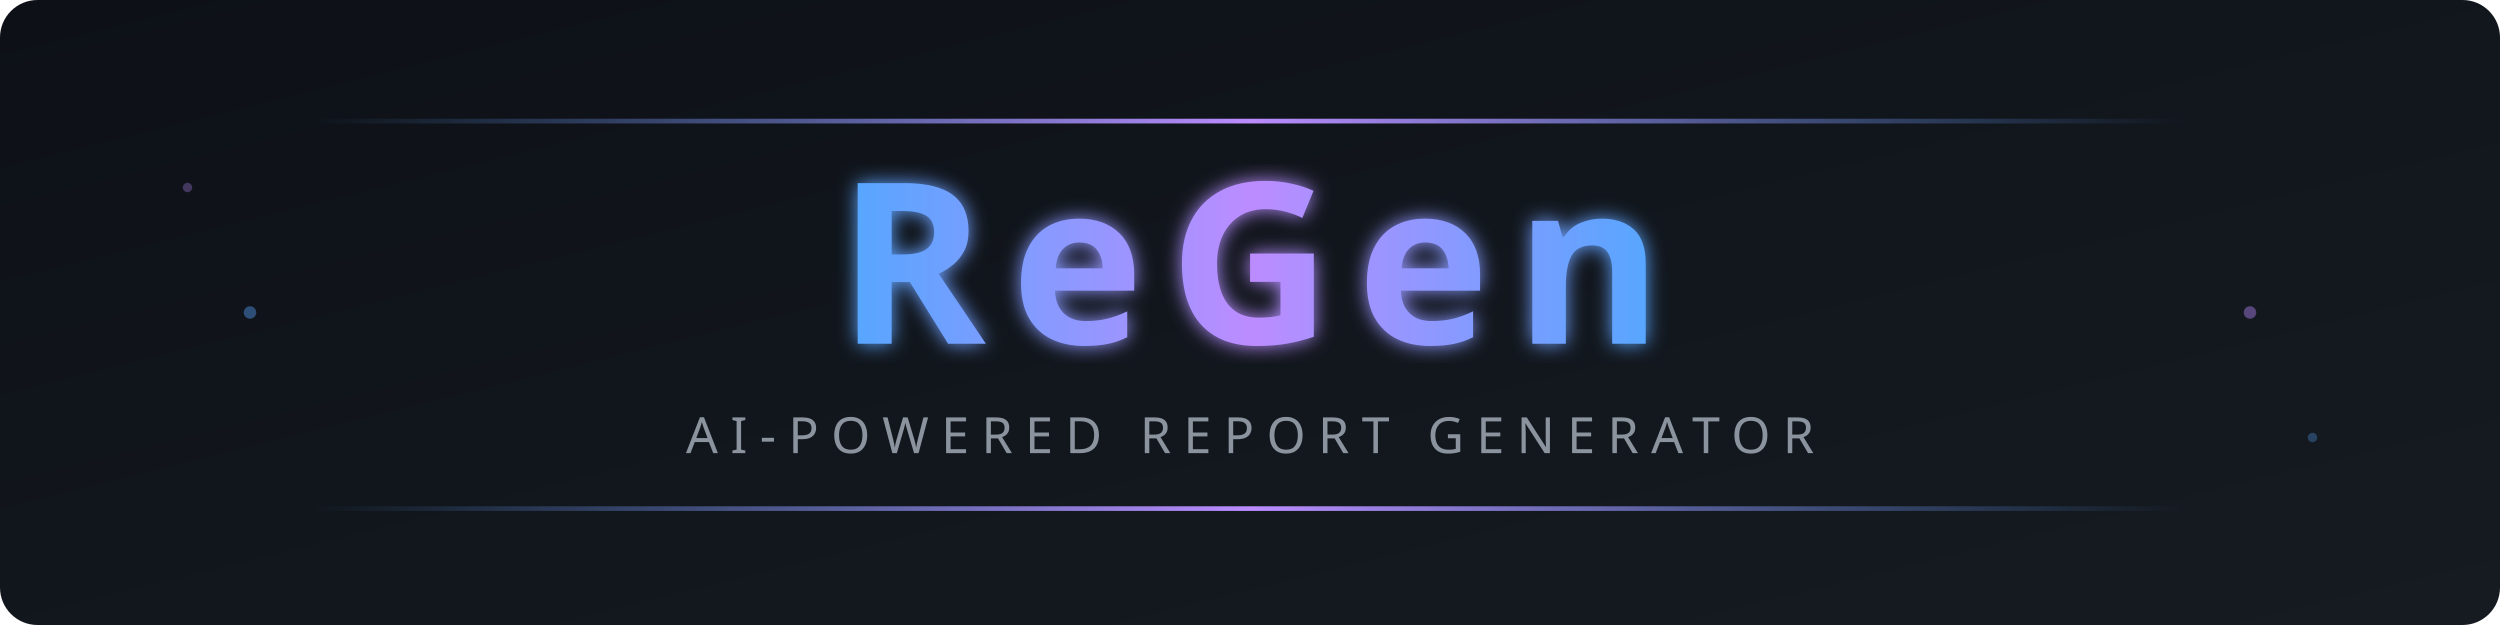
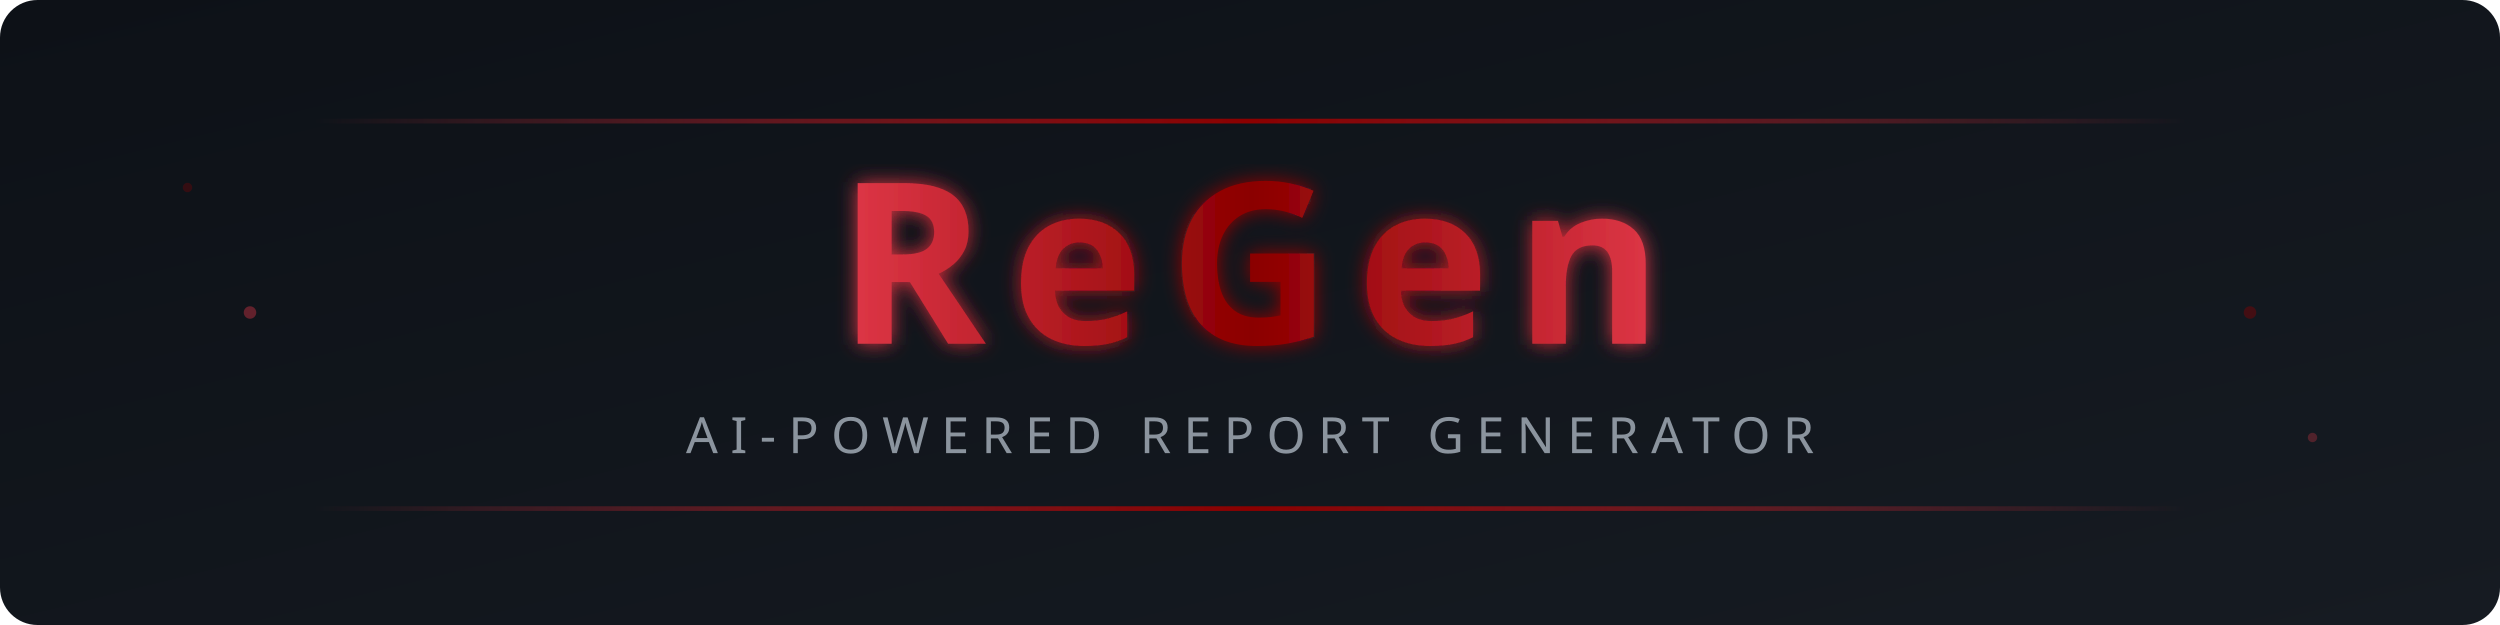
<svg xmlns="http://www.w3.org/2000/svg" width="800" height="200" viewBox="0 0 800 200">
  <defs>
    <linearGradient id="bgGrad" x1="0%" y1="0%" x2="100%" y2="100%">
      <stop offset="0%" style="stop-color:#0d1117" />
      <stop offset="100%" style="stop-color:#161b22" />
    </linearGradient>
    <linearGradient id="textGrad" x1="0%" y1="0%" x2="100%" y2="0%">
-       <stop offset="0%" style="stop-color:#58a6ff" />
-       <stop offset="50%" style="stop-color:#bc8cff" />
-       <stop offset="100%" style="stop-color:#58a6ff" />
+       <stop offset="0%" style="stop-color:#dc3545" />
+       <stop offset="50%" style="stop-color:#8b0000" />
+       <stop offset="100%" style="stop-color:#dc3545" />
      <animate attributeName="x1" values="-100%;100%" dur="3s" repeatCount="indefinite" />
      <animate attributeName="x2" values="0%;200%" dur="3s" repeatCount="indefinite" />
    </linearGradient>
    <linearGradient id="lineGrad" x1="0%" y1="0%" x2="100%" y2="0%">
-       <stop offset="0%" style="stop-color:#58a6ff;stop-opacity:0" />
-       <stop offset="50%" style="stop-color:#bc8cff;stop-opacity:1" />
-       <stop offset="100%" style="stop-color:#58a6ff;stop-opacity:0" />
+       <stop offset="0%" style="stop-color:#dc3545;stop-opacity:0" />
+       <stop offset="50%" style="stop-color:#8b0000;stop-opacity:1" />
+       <stop offset="100%" style="stop-color:#dc3545;stop-opacity:0" />
      <animate attributeName="x1" values="-50%;100%" dur="2.5s" repeatCount="indefinite" />
      <animate attributeName="x2" values="0%;150%" dur="2.5s" repeatCount="indefinite" />
    </linearGradient>
    <filter id="glow">
      <feGaussianBlur stdDeviation="3" result="blur" />
      <feMerge>
        <feMergeNode in="blur" />
        <feMergeNode in="SourceGraphic" />
      </feMerge>
    </filter>
  </defs>
  <rect width="800" height="200" rx="12" fill="url(#bgGrad)" />
  <rect x="100" y="38" width="600" height="1.5" fill="url(#lineGrad)" rx="1" />
  <text x="400" y="110" text-anchor="middle" font-family="'Segoe UI', system-ui, -apple-system, sans-serif" font-size="72" font-weight="700" fill="url(#textGrad)" filter="url(#glow)" letter-spacing="8">
    ReGen
  </text>
  <text x="400" y="145" text-anchor="middle" font-family="'Segoe UI', system-ui, -apple-system, sans-serif" font-size="16" fill="#8b949e" letter-spacing="4">
    AI-POWERED REPORT GENERATOR
  </text>
  <rect x="100" y="162" width="600" height="1.5" fill="url(#lineGrad)" rx="1" />
-   <circle cx="80" cy="100" r="2" fill="#58a6ff" opacity="0.4">
+   <circle cx="80" cy="100" r="2" fill="#dc3545" opacity="0.4">
    <animate attributeName="opacity" values="0.2;0.6;0.2" dur="4s" repeatCount="indefinite" />
  </circle>
-   <circle cx="720" cy="100" r="2" fill="#bc8cff" opacity="0.4">
+   <circle cx="720" cy="100" r="2" fill="#8b0000" opacity="0.4">
    <animate attributeName="opacity" values="0.6;0.2;0.6" dur="4s" repeatCount="indefinite" />
  </circle>
-   <circle cx="60" cy="60" r="1.5" fill="#bc8cff" opacity="0.3">
+   <circle cx="60" cy="60" r="1.5" fill="#8b0000" opacity="0.3">
    <animate attributeName="opacity" values="0.1;0.5;0.1" dur="5s" repeatCount="indefinite" />
  </circle>
-   <circle cx="740" cy="140" r="1.5" fill="#58a6ff" opacity="0.3">
+   <circle cx="740" cy="140" r="1.5" fill="#dc3545" opacity="0.3">
    <animate attributeName="opacity" values="0.5;0.1;0.5" dur="5s" repeatCount="indefinite" />
  </circle>
</svg>
